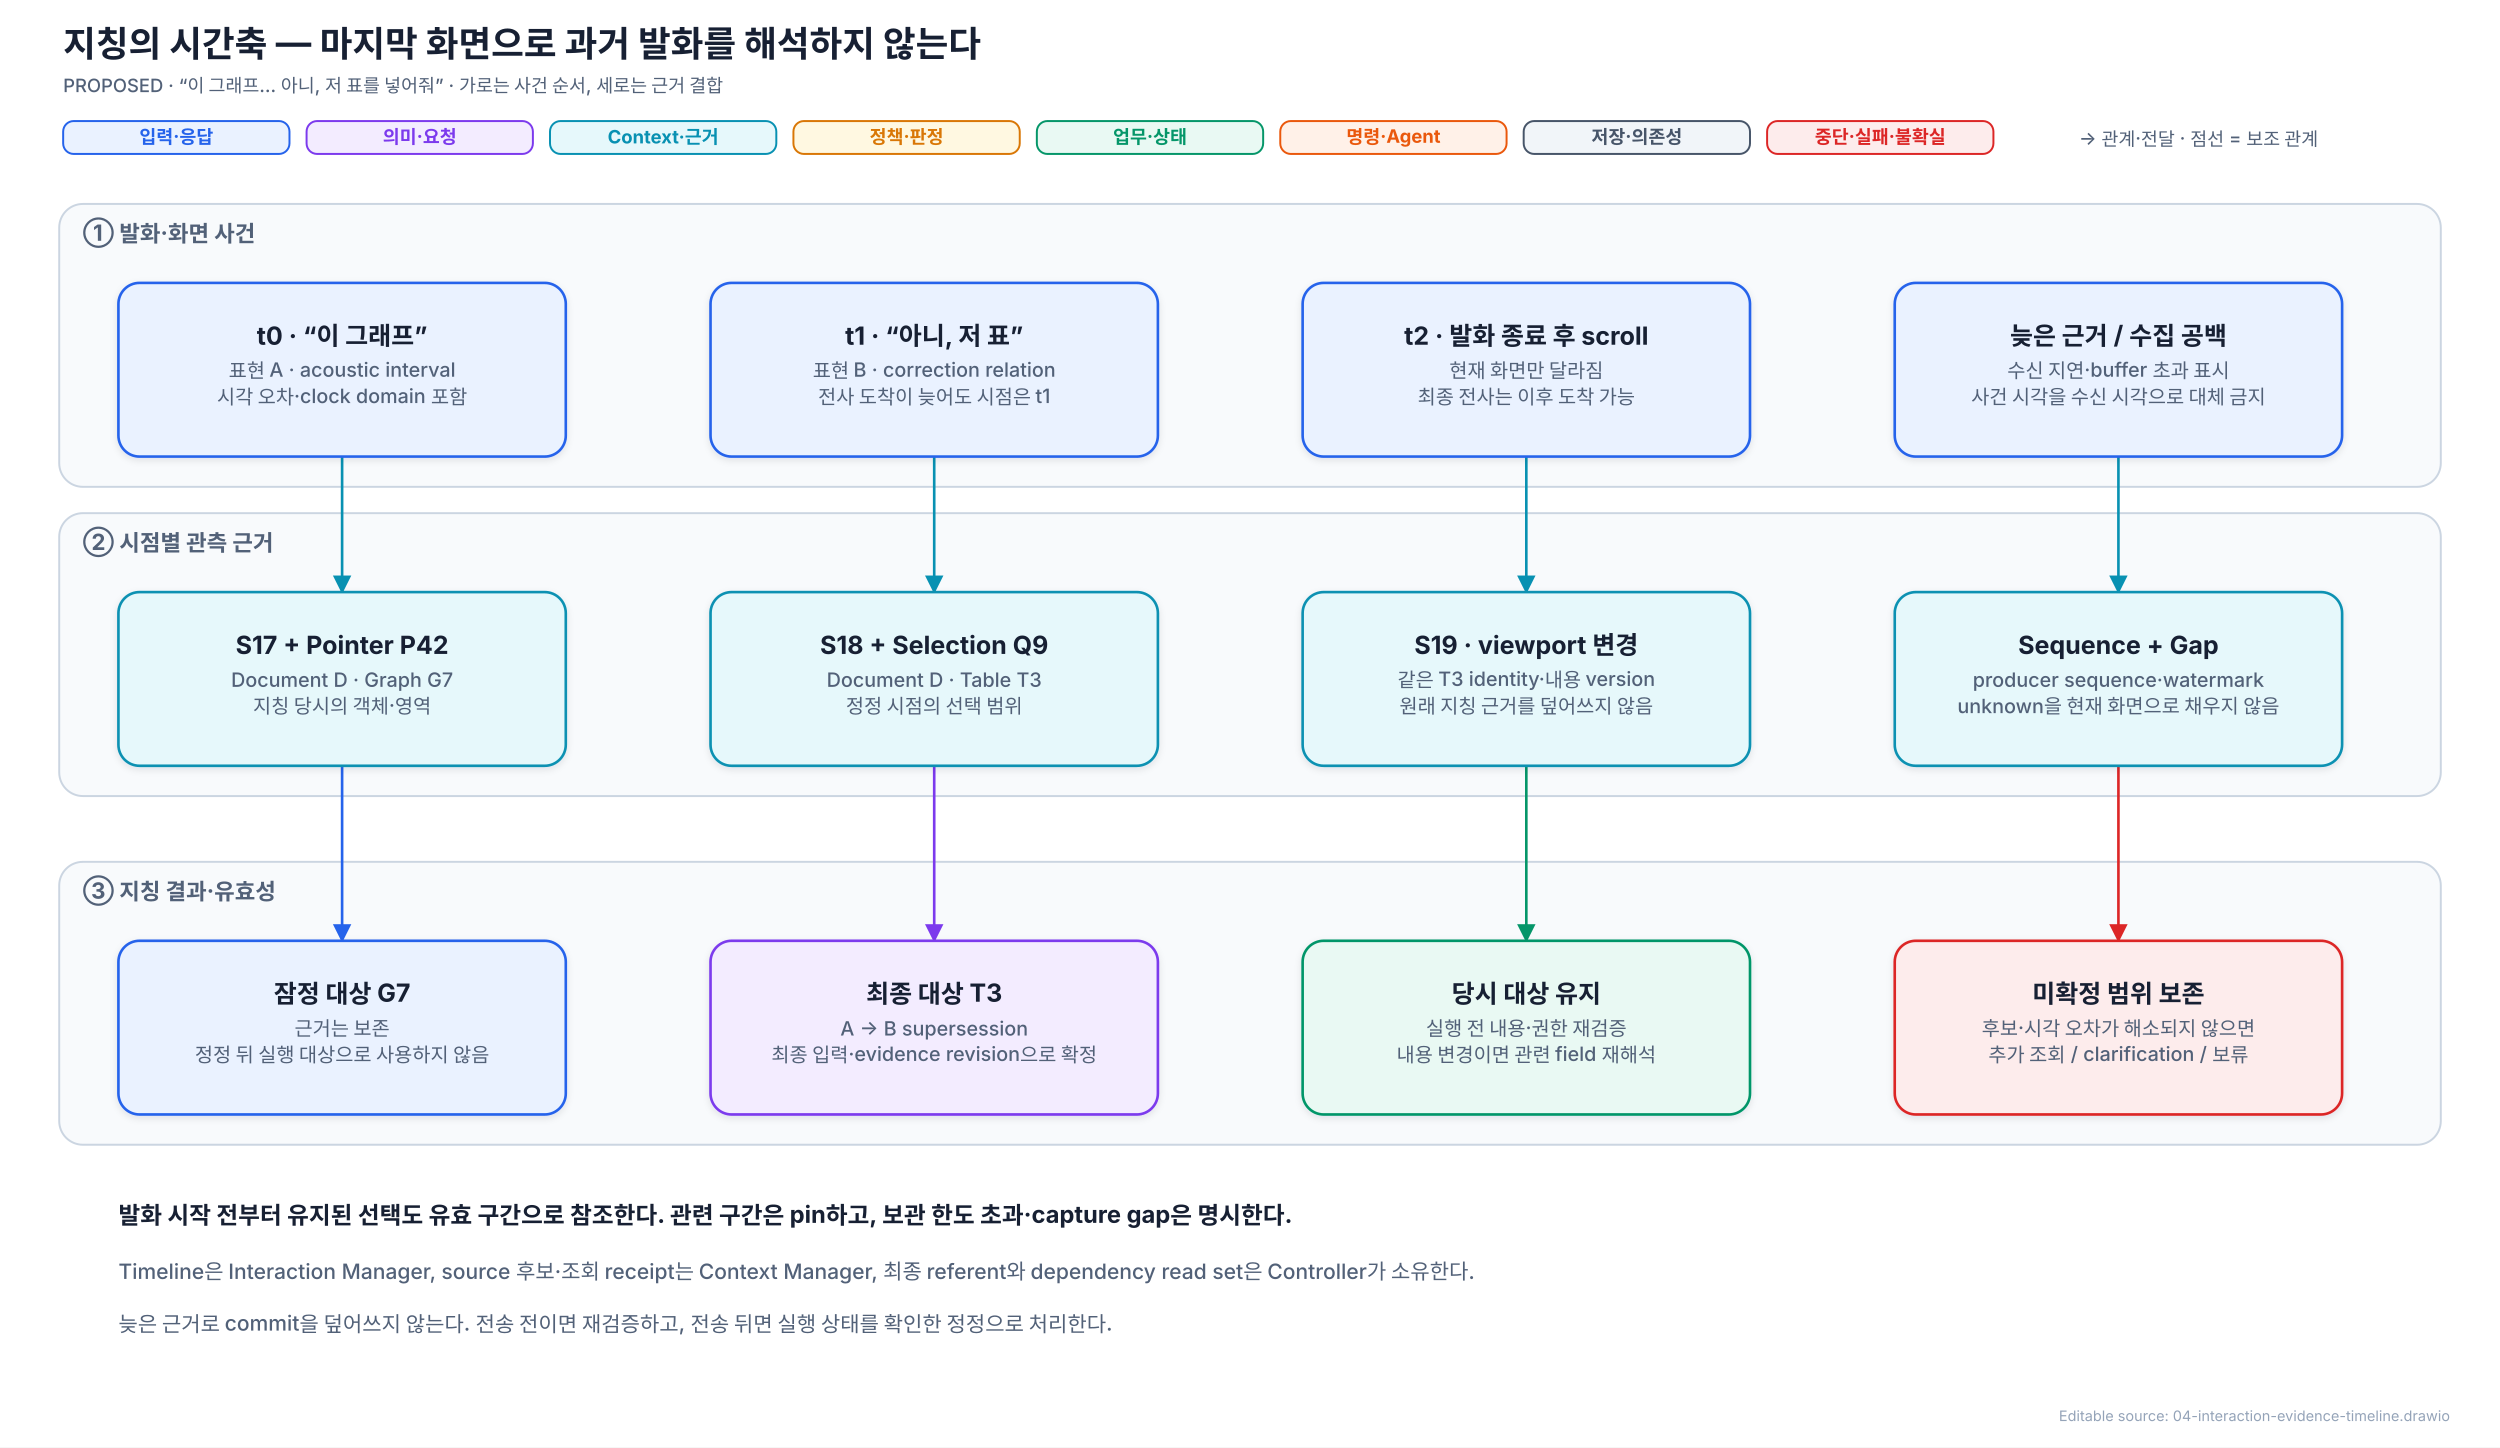
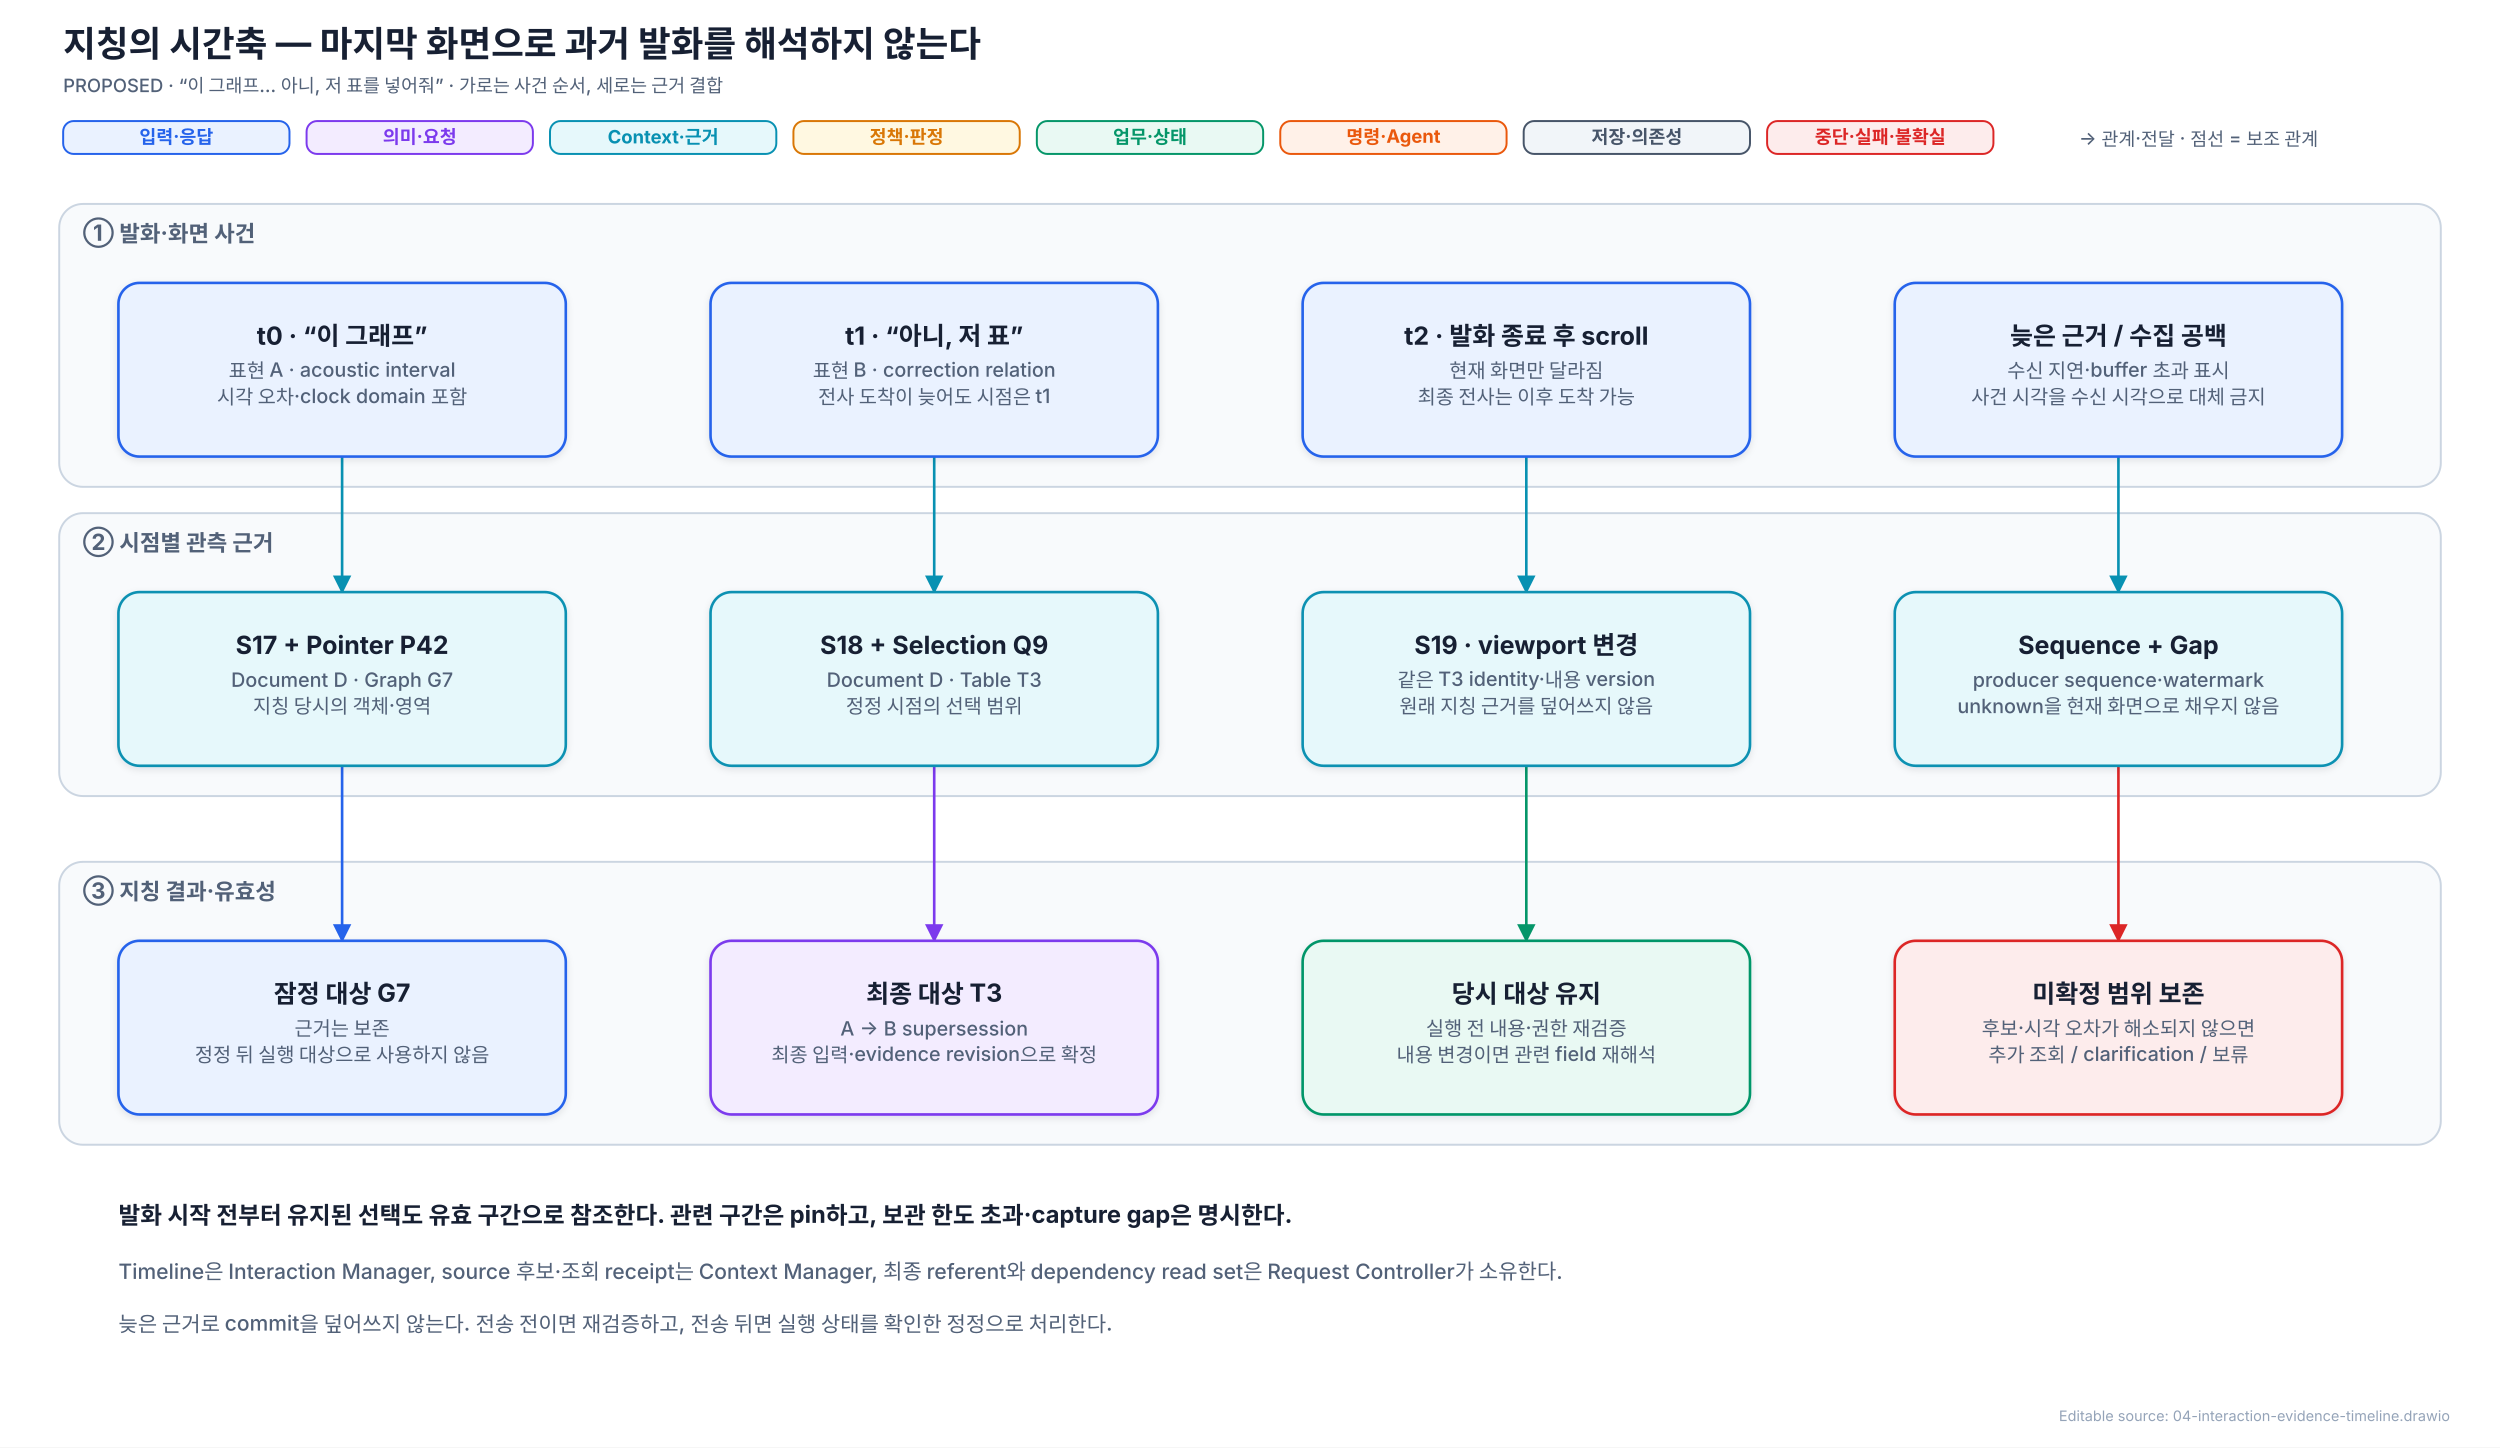
<svg xmlns="http://www.w3.org/2000/svg" width="1900" height="1100" viewBox="0 0 1900 1100" role="img" aria-labelledby="title desc">
  <defs>
    <marker id="arrow" viewBox="0 0 10 10" refX="9" refY="5" markerWidth="7" markerHeight="7" orient="auto-start-reverse">
      <path d="M 0 0 L 10 5 L 0 10 z" fill="#64748B" />
    </marker>
    <marker id="arrow-blue" viewBox="0 0 10 10" refX="9" refY="5" markerWidth="7" markerHeight="7" orient="auto-start-reverse">
      <path d="M 0 0 L 10 5 L 0 10 z" fill="#2563EB" />
    </marker>
    <marker id="arrow-cyan" viewBox="0 0 10 10" refX="9" refY="5" markerWidth="7" markerHeight="7" orient="auto-start-reverse">
      <path d="M 0 0 L 10 5 L 0 10 z" fill="#0891B2" />
    </marker>
    <marker id="arrow-purple" viewBox="0 0 10 10" refX="9" refY="5" markerWidth="7" markerHeight="7" orient="auto-start-reverse">
      <path d="M 0 0 L 10 5 L 0 10 z" fill="#7C3AED" />
    </marker>
    <marker id="arrow-green" viewBox="0 0 10 10" refX="9" refY="5" markerWidth="7" markerHeight="7" orient="auto-start-reverse">
      <path d="M 0 0 L 10 5 L 0 10 z" fill="#059669" />
    </marker>
    <marker id="arrow-orange" viewBox="0 0 10 10" refX="9" refY="5" markerWidth="7" markerHeight="7" orient="auto-start-reverse">
      <path d="M 0 0 L 10 5 L 0 10 z" fill="#EA580C" />
    </marker>
    <marker id="arrow-amber" viewBox="0 0 10 10" refX="9" refY="5" markerWidth="7" markerHeight="7" orient="auto-start-reverse">
      <path d="M 0 0 L 10 5 L 0 10 z" fill="#D97706" />
    </marker>
    <marker id="arrow-gray" viewBox="0 0 10 10" refX="9" refY="5" markerWidth="7" markerHeight="7" orient="auto-start-reverse">
      <path d="M 0 0 L 10 5 L 0 10 z" fill="#475569" />
    </marker>
    <marker id="arrow-red" viewBox="0 0 10 10" refX="9" refY="5" markerWidth="7" markerHeight="7" orient="auto-start-reverse">
      <path d="M 0 0 L 10 5 L 0 10 z" fill="#DC2626" />
    </marker>
    <filter id="shadow" x="-10%" y="-10%" width="120%" height="140%">
      <feDropShadow dx="0" dy="2" stdDeviation="3" flood-color="#0F172A" flood-opacity="0.10" />
    </filter>
  </defs>
  <rect width="1900" height="1100" fill="#FFFFFF" />
  <text x="48" y="43" font-family="Inter, Arial, sans-serif" font-size="27" font-weight="750" fill="#172033">지칭의 시간축 — 마지막 화면으로 과거 발화를 해석하지 않는다</text>
  <text x="48" y="70" font-family="Inter, Arial, sans-serif" font-size="14" font-weight="500" fill="#526178">PROPOSED · “이 그래프… 아니, 저 표를 넣어줘” · 가로는 사건 순서, 세로는 근거 결합</text>
  <rect x="45" y="155" width="1810" height="215" rx="18" fill="#F8FAFC" stroke="#CBD5E1" stroke-width="1.5" />
  <text x="63" y="183" font-family="Inter, Arial, sans-serif" font-size="17" font-weight="750" fill="#526178">① 발화·화면 사건</text>
  <rect x="45" y="390" width="1810" height="215" rx="18" fill="#F8FAFC" stroke="#CBD5E1" stroke-width="1.5" />
  <text x="63" y="418" font-family="Inter, Arial, sans-serif" font-size="17" font-weight="750" fill="#526178">② 시점별 관측 근거</text>
  <rect x="45" y="655" width="1810" height="215" rx="18" fill="#F8FAFC" stroke="#CBD5E1" stroke-width="1.5" />
  <text x="63" y="683" font-family="Inter, Arial, sans-serif" font-size="17" font-weight="750" fill="#526178">③ 지칭 결과·유효성</text>
  <polyline points="260.0,347 260.0,450" fill="none" stroke="#0891B2" stroke-width="2" stroke-linejoin="round" stroke-linecap="round" marker-end="url(#arrow-cyan)" />
  <polyline points="260.0,582 260.0,715" fill="none" stroke="#2563EB" stroke-width="2" stroke-linejoin="round" stroke-linecap="round" marker-end="url(#arrow-blue)" />
  <polyline points="710.0,347 710.0,450" fill="none" stroke="#0891B2" stroke-width="2" stroke-linejoin="round" stroke-linecap="round" marker-end="url(#arrow-cyan)" />
  <polyline points="710.0,582 710.0,715" fill="none" stroke="#7C3AED" stroke-width="2" stroke-linejoin="round" stroke-linecap="round" marker-end="url(#arrow-purple)" />
  <polyline points="1160.0,347 1160.0,450" fill="none" stroke="#0891B2" stroke-width="2" stroke-linejoin="round" stroke-linecap="round" marker-end="url(#arrow-cyan)" />
  <polyline points="1160.0,582 1160.0,715" fill="none" stroke="#059669" stroke-width="2" stroke-linejoin="round" stroke-linecap="round" marker-end="url(#arrow-green)" />
  <polyline points="1610.0,347 1610.0,450" fill="none" stroke="#0891B2" stroke-width="2" stroke-linejoin="round" stroke-linecap="round" marker-end="url(#arrow-cyan)" />
  <polyline points="1610.0,582 1610.0,715" fill="none" stroke="#DC2626" stroke-width="2" stroke-linejoin="round" stroke-linecap="round" marker-end="url(#arrow-red)" />
  <rect x="90" y="215" width="340" height="132" rx="16" fill="#EAF2FF" stroke="#2563EB" stroke-width="2" filter="url(#shadow)" />
  <g font-family="Inter, Arial, sans-serif">
    <text x="260.0" y="262.0" text-anchor="middle" font-size="19" font-weight="700" fill="#172033">t0 · “이 그래프”</text>
    <text x="260.0" y="287.0" text-anchor="middle" font-size="15" font-weight="500" fill="#526178">표현 A · acoustic interval</text>
    <text x="260.0" y="307.0" text-anchor="middle" font-size="15" font-weight="500" fill="#526178">시각 오차·clock domain 포함</text>
  </g>
  <rect x="90" y="450" width="340" height="132" rx="16" fill="#E6F8FB" stroke="#0891B2" stroke-width="2" filter="url(#shadow)" />
  <g font-family="Inter, Arial, sans-serif">
    <text x="260.0" y="497.0" text-anchor="middle" font-size="19" font-weight="700" fill="#172033">S17 + Pointer P42</text>
    <text x="260.0" y="522.0" text-anchor="middle" font-size="15" font-weight="500" fill="#526178">Document D · Graph G7</text>
    <text x="260.0" y="542.0" text-anchor="middle" font-size="15" font-weight="500" fill="#526178">지칭 당시의 객체·영역</text>
  </g>
  <rect x="90" y="715" width="340" height="132" rx="16" fill="#EAF2FF" stroke="#2563EB" stroke-width="2" filter="url(#shadow)" />
  <g font-family="Inter, Arial, sans-serif">
    <text x="260.0" y="762.0" text-anchor="middle" font-size="19" font-weight="700" fill="#172033">잠정 대상 G7</text>
    <text x="260.0" y="787.0" text-anchor="middle" font-size="15" font-weight="500" fill="#526178">근거는 보존</text>
    <text x="260.0" y="807.0" text-anchor="middle" font-size="15" font-weight="500" fill="#526178">정정 뒤 실행 대상으로 사용하지 않음</text>
  </g>
  <rect x="540" y="215" width="340" height="132" rx="16" fill="#EAF2FF" stroke="#2563EB" stroke-width="2" filter="url(#shadow)" />
  <g font-family="Inter, Arial, sans-serif">
    <text x="710.0" y="262.0" text-anchor="middle" font-size="19" font-weight="700" fill="#172033">t1 · “아니, 저 표”</text>
    <text x="710.0" y="287.0" text-anchor="middle" font-size="15" font-weight="500" fill="#526178">표현 B · correction relation</text>
    <text x="710.0" y="307.0" text-anchor="middle" font-size="15" font-weight="500" fill="#526178">전사 도착이 늦어도 시점은 t1</text>
  </g>
  <rect x="540" y="450" width="340" height="132" rx="16" fill="#E6F8FB" stroke="#0891B2" stroke-width="2" filter="url(#shadow)" />
  <g font-family="Inter, Arial, sans-serif">
    <text x="710.0" y="497.0" text-anchor="middle" font-size="19" font-weight="700" fill="#172033">S18 + Selection Q9</text>
    <text x="710.0" y="522.0" text-anchor="middle" font-size="15" font-weight="500" fill="#526178">Document D · Table T3</text>
    <text x="710.0" y="542.0" text-anchor="middle" font-size="15" font-weight="500" fill="#526178">정정 시점의 선택 범위</text>
  </g>
  <rect x="540" y="715" width="340" height="132" rx="16" fill="#F3ECFF" stroke="#7C3AED" stroke-width="2" filter="url(#shadow)" />
  <g font-family="Inter, Arial, sans-serif">
    <text x="710.0" y="762.0" text-anchor="middle" font-size="19" font-weight="700" fill="#172033">최종 대상 T3</text>
    <text x="710.0" y="787.0" text-anchor="middle" font-size="15" font-weight="500" fill="#526178">A → B supersession</text>
    <text x="710.0" y="807.0" text-anchor="middle" font-size="15" font-weight="500" fill="#526178">최종 입력·evidence revision으로 확정</text>
  </g>
  <rect x="990" y="215" width="340" height="132" rx="16" fill="#EAF2FF" stroke="#2563EB" stroke-width="2" filter="url(#shadow)" />
  <g font-family="Inter, Arial, sans-serif">
    <text x="1160.0" y="262.0" text-anchor="middle" font-size="19" font-weight="700" fill="#172033">t2 · 발화 종료 후 scroll</text>
    <text x="1160.0" y="287.0" text-anchor="middle" font-size="15" font-weight="500" fill="#526178">현재 화면만 달라짐</text>
    <text x="1160.0" y="307.0" text-anchor="middle" font-size="15" font-weight="500" fill="#526178">최종 전사는 이후 도착 가능</text>
  </g>
  <rect x="990" y="450" width="340" height="132" rx="16" fill="#E6F8FB" stroke="#0891B2" stroke-width="2" filter="url(#shadow)" />
  <g font-family="Inter, Arial, sans-serif">
    <text x="1160.0" y="497.0" text-anchor="middle" font-size="19" font-weight="700" fill="#172033">S19 · viewport 변경</text>
    <text x="1160.0" y="522.0" text-anchor="middle" font-size="15" font-weight="500" fill="#526178">같은 T3 identity·내용 version</text>
    <text x="1160.0" y="542.0" text-anchor="middle" font-size="15" font-weight="500" fill="#526178">원래 지칭 근거를 덮어쓰지 않음</text>
  </g>
  <rect x="990" y="715" width="340" height="132" rx="16" fill="#E9F9F3" stroke="#059669" stroke-width="2" filter="url(#shadow)" />
  <g font-family="Inter, Arial, sans-serif">
    <text x="1160.0" y="762.0" text-anchor="middle" font-size="19" font-weight="700" fill="#172033">당시 대상 유지</text>
    <text x="1160.0" y="787.0" text-anchor="middle" font-size="15" font-weight="500" fill="#526178">실행 전 내용·권한 재검증</text>
    <text x="1160.0" y="807.0" text-anchor="middle" font-size="15" font-weight="500" fill="#526178">내용 변경이면 관련 field 재해석</text>
  </g>
  <rect x="1440" y="215" width="340" height="132" rx="16" fill="#EAF2FF" stroke="#2563EB" stroke-width="2" filter="url(#shadow)" />
  <g font-family="Inter, Arial, sans-serif">
    <text x="1610.0" y="262.0" text-anchor="middle" font-size="19" font-weight="700" fill="#172033">늦은 근거 / 수집 공백</text>
    <text x="1610.0" y="287.0" text-anchor="middle" font-size="15" font-weight="500" fill="#526178">수신 지연·buffer 초과 표시</text>
    <text x="1610.0" y="307.0" text-anchor="middle" font-size="15" font-weight="500" fill="#526178">사건 시각을 수신 시각으로 대체 금지</text>
  </g>
  <rect x="1440" y="450" width="340" height="132" rx="16" fill="#E6F8FB" stroke="#0891B2" stroke-width="2" filter="url(#shadow)" />
  <g font-family="Inter, Arial, sans-serif">
    <text x="1610.0" y="497.0" text-anchor="middle" font-size="19" font-weight="700" fill="#172033">Sequence + Gap</text>
    <text x="1610.0" y="522.0" text-anchor="middle" font-size="15" font-weight="500" fill="#526178">producer sequence·watermark</text>
    <text x="1610.0" y="542.0" text-anchor="middle" font-size="15" font-weight="500" fill="#526178">unknown을 현재 화면으로 채우지 않음</text>
  </g>
  <rect x="1440" y="715" width="340" height="132" rx="16" fill="#FDECEC" stroke="#DC2626" stroke-width="2" filter="url(#shadow)" />
  <g font-family="Inter, Arial, sans-serif">
    <text x="1610.0" y="762.0" text-anchor="middle" font-size="19" font-weight="700" fill="#172033">미확정 범위 보존</text>
    <text x="1610.0" y="787.0" text-anchor="middle" font-size="15" font-weight="500" fill="#526178">후보·시각 오차가 해소되지 않으면</text>
    <text x="1610.0" y="807.0" text-anchor="middle" font-size="15" font-weight="500" fill="#526178">추가 조회 / clarification / 보류</text>
  </g>
  <text x="1580" y="110" text-anchor="start" font-family="Inter, Arial, sans-serif" font-size="14" font-weight="500" fill="#526178">→ 관계·전달  ·  점선 = 보조 관계</text>
  <text x="90" y="930" text-anchor="start" font-family="Inter, Arial, sans-serif" font-size="18" font-weight="700" fill="#172033">발화 시작 전부터 유지된 선택도 유효 구간으로 참조한다. 관련 구간은 pin하고, 보관 한도 초과·capture gap은 명시한다.</text>
-   <text x="90" y="972" text-anchor="start" font-family="Inter, Arial, sans-serif" font-size="16" font-weight="500" fill="#526178">Timeline은 Interaction Manager, source 후보·조회 receipt는 Context Manager, 최종 referent와 dependency read set은 Controller가 소유한다.</text>
+   <text x="90" y="972" text-anchor="start" font-family="Inter, Arial, sans-serif" font-size="16" font-weight="500" fill="#526178">Timeline은 Interaction Manager, source 후보·조회 receipt는 Context Manager, 최종 referent와 dependency read set은 Request Controller가 소유한다.</text>
  <text x="90" y="1012" text-anchor="start" font-family="Inter, Arial, sans-serif" font-size="16" font-weight="500" fill="#526178">늦은 근거로 commit을 덮어쓰지 않는다. 전송 전이면 재검증하고, 전송 뒤면 실행 상태를 확인한 정정으로 처리한다.</text>
  <rect x="48" y="92" width="172" height="25" rx="8" fill="#EAF2FF" stroke="#2563EB" stroke-width="1.5" />
  <text x="134.0" y="109" text-anchor="middle" font-family="Inter, Arial, sans-serif" font-size="14" font-weight="700" fill="#2563EB">입력·응답</text>
  <rect x="233" y="92" width="172" height="25" rx="8" fill="#F3ECFF" stroke="#7C3AED" stroke-width="1.5" />
  <text x="319.0" y="109" text-anchor="middle" font-family="Inter, Arial, sans-serif" font-size="14" font-weight="700" fill="#7C3AED">의미·요청</text>
  <rect x="418" y="92" width="172" height="25" rx="8" fill="#E6F8FB" stroke="#0891B2" stroke-width="1.5" />
  <text x="504.0" y="109" text-anchor="middle" font-family="Inter, Arial, sans-serif" font-size="14" font-weight="700" fill="#0891B2">Context·근거</text>
  <rect x="603" y="92" width="172" height="25" rx="8" fill="#FFF8E1" stroke="#D97706" stroke-width="1.5" />
  <text x="689.0" y="109" text-anchor="middle" font-family="Inter, Arial, sans-serif" font-size="14" font-weight="700" fill="#D97706">정책·판정</text>
  <rect x="788" y="92" width="172" height="25" rx="8" fill="#E9F9F3" stroke="#059669" stroke-width="1.5" />
  <text x="874.0" y="109" text-anchor="middle" font-family="Inter, Arial, sans-serif" font-size="14" font-weight="700" fill="#059669">업무·상태</text>
  <rect x="973" y="92" width="172" height="25" rx="8" fill="#FFF1E8" stroke="#EA580C" stroke-width="1.5" />
  <text x="1059.0" y="109" text-anchor="middle" font-family="Inter, Arial, sans-serif" font-size="14" font-weight="700" fill="#EA580C">명령·Agent</text>
  <rect x="1158" y="92" width="172" height="25" rx="8" fill="#F1F5F9" stroke="#475569" stroke-width="1.5" />
  <text x="1244.0" y="109" text-anchor="middle" font-family="Inter, Arial, sans-serif" font-size="14" font-weight="700" fill="#475569">저장·의존성</text>
  <rect x="1343" y="92" width="172" height="25" rx="8" fill="#FDECEC" stroke="#DC2626" stroke-width="1.5" />
  <text x="1429.0" y="109" text-anchor="middle" font-family="Inter, Arial, sans-serif" font-size="14" font-weight="700" fill="#DC2626">중단·실패·불확실</text>
  <text x="1862" y="1080" text-anchor="end" font-family="Inter, Arial, sans-serif" font-size="11" fill="#94A3B8">Editable source: 04-interaction-evidence-timeline.drawio</text>
</svg>
